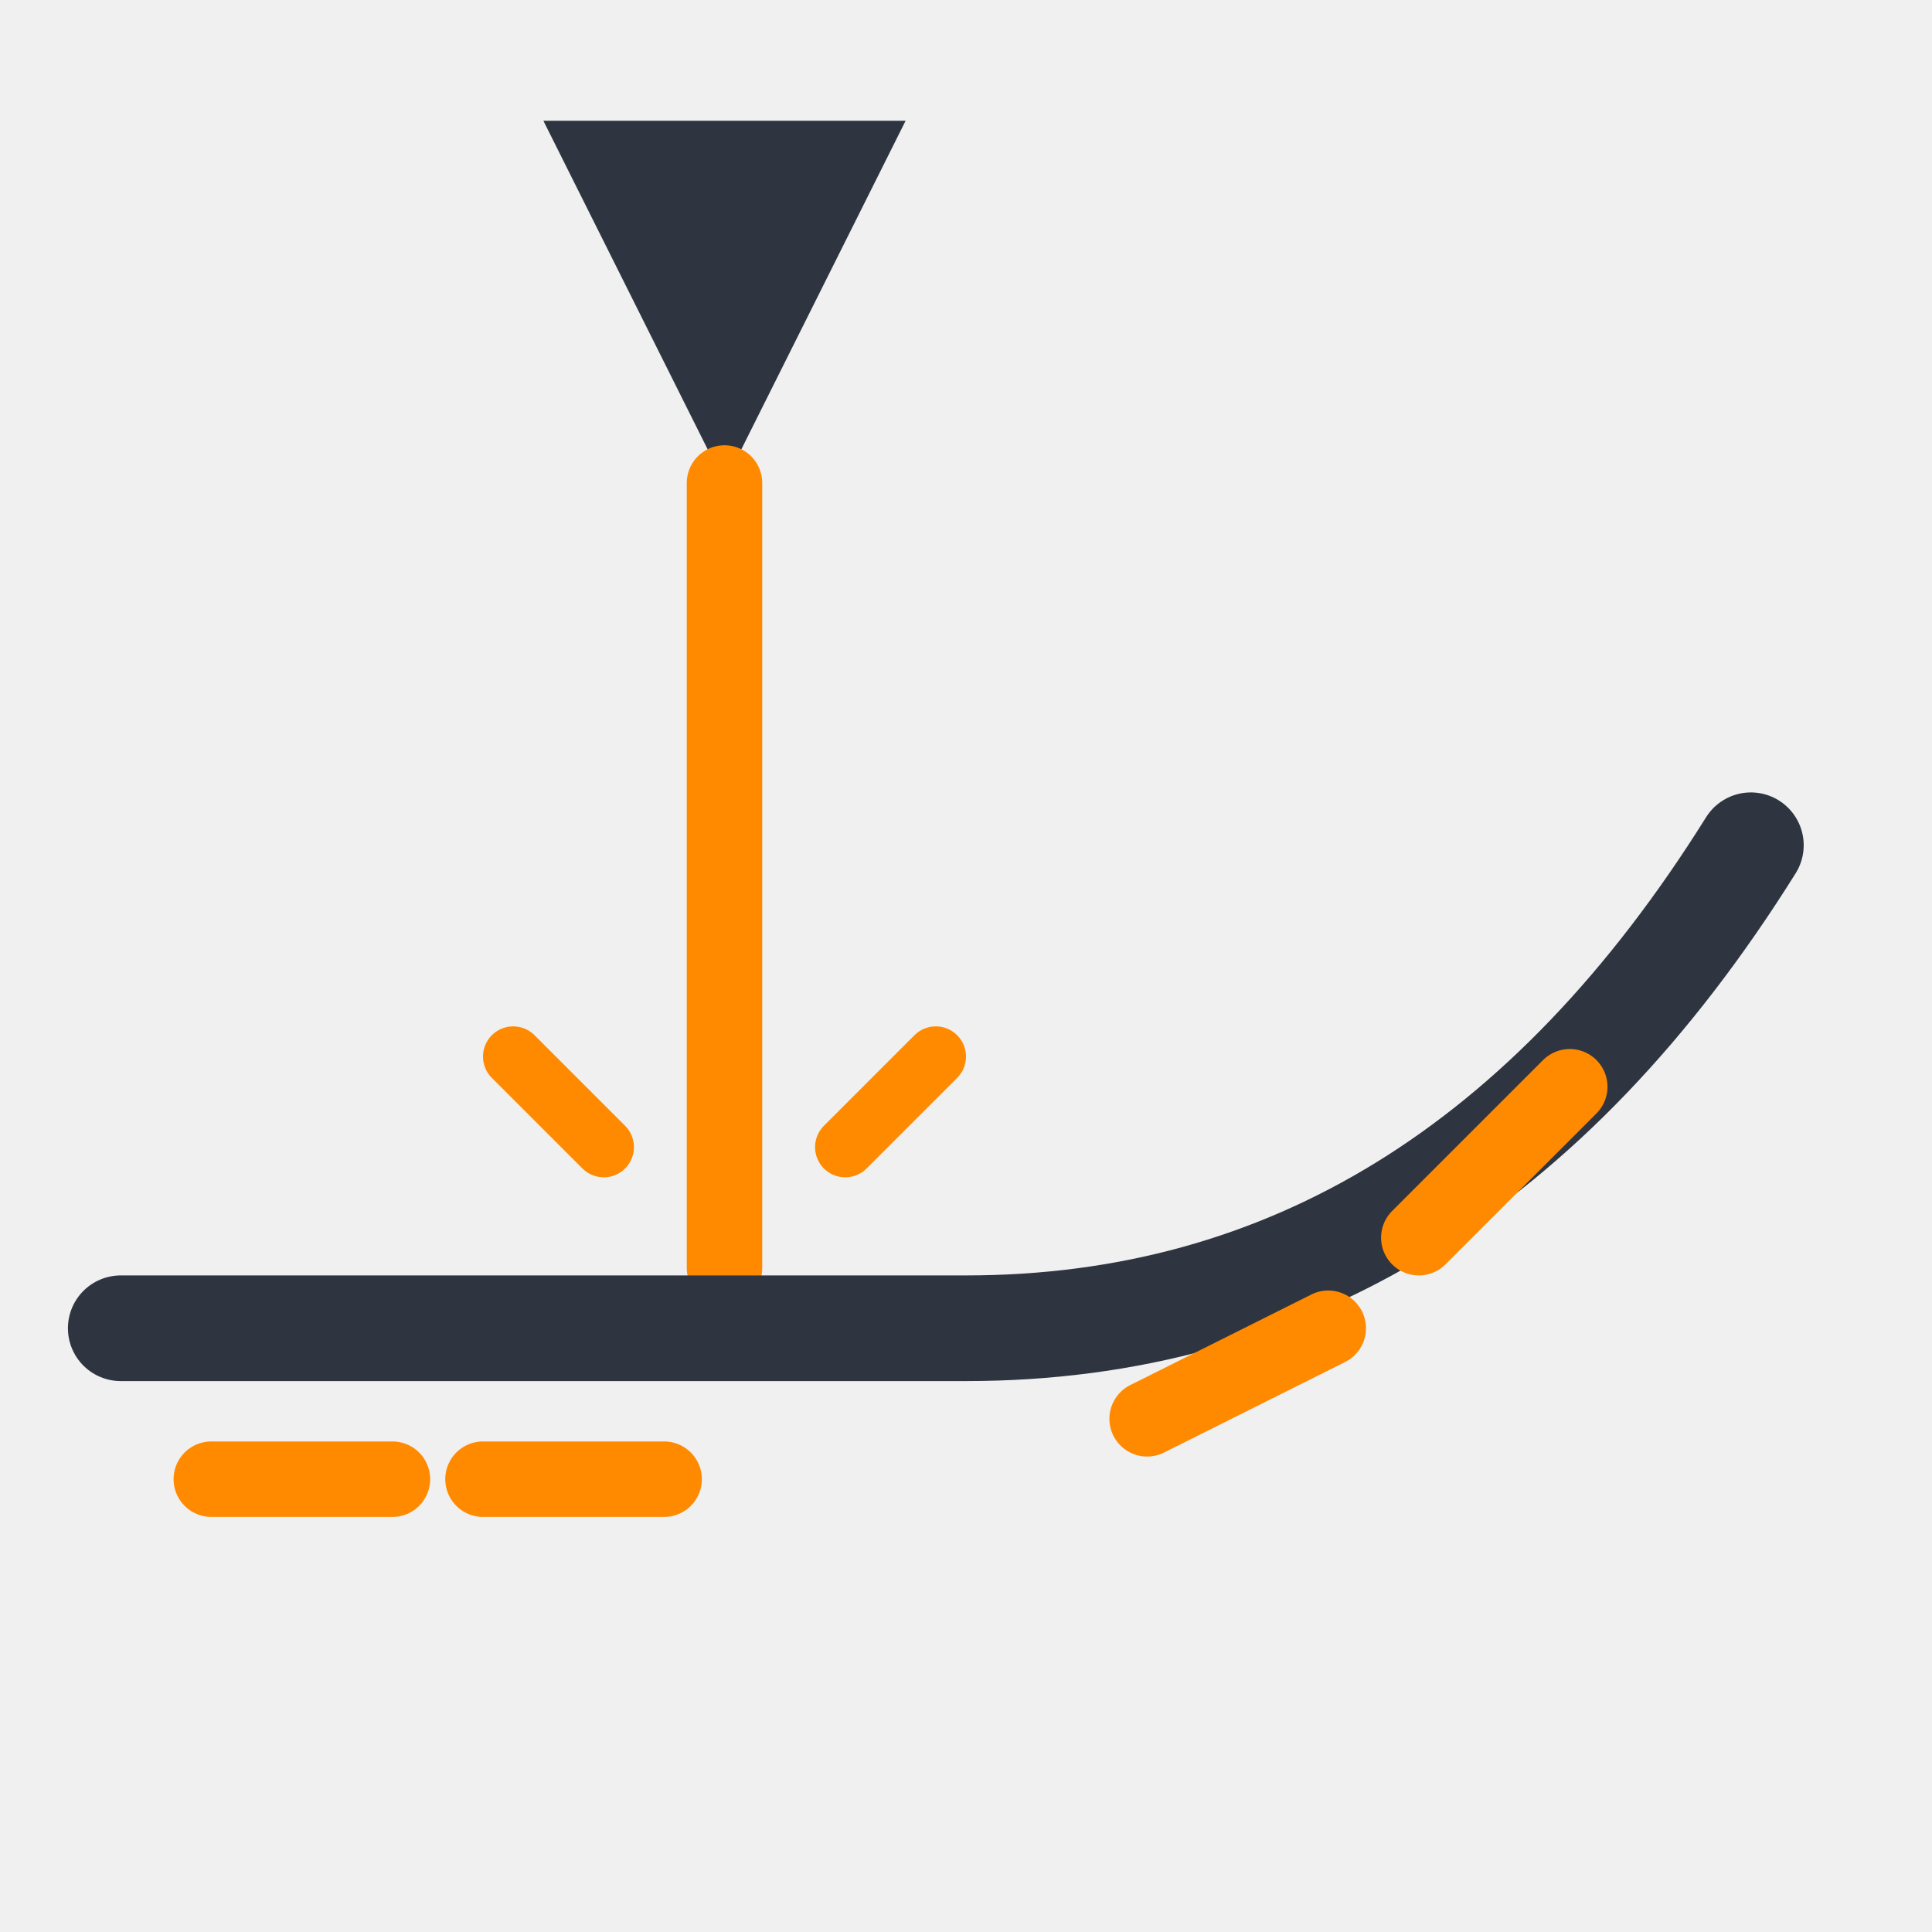
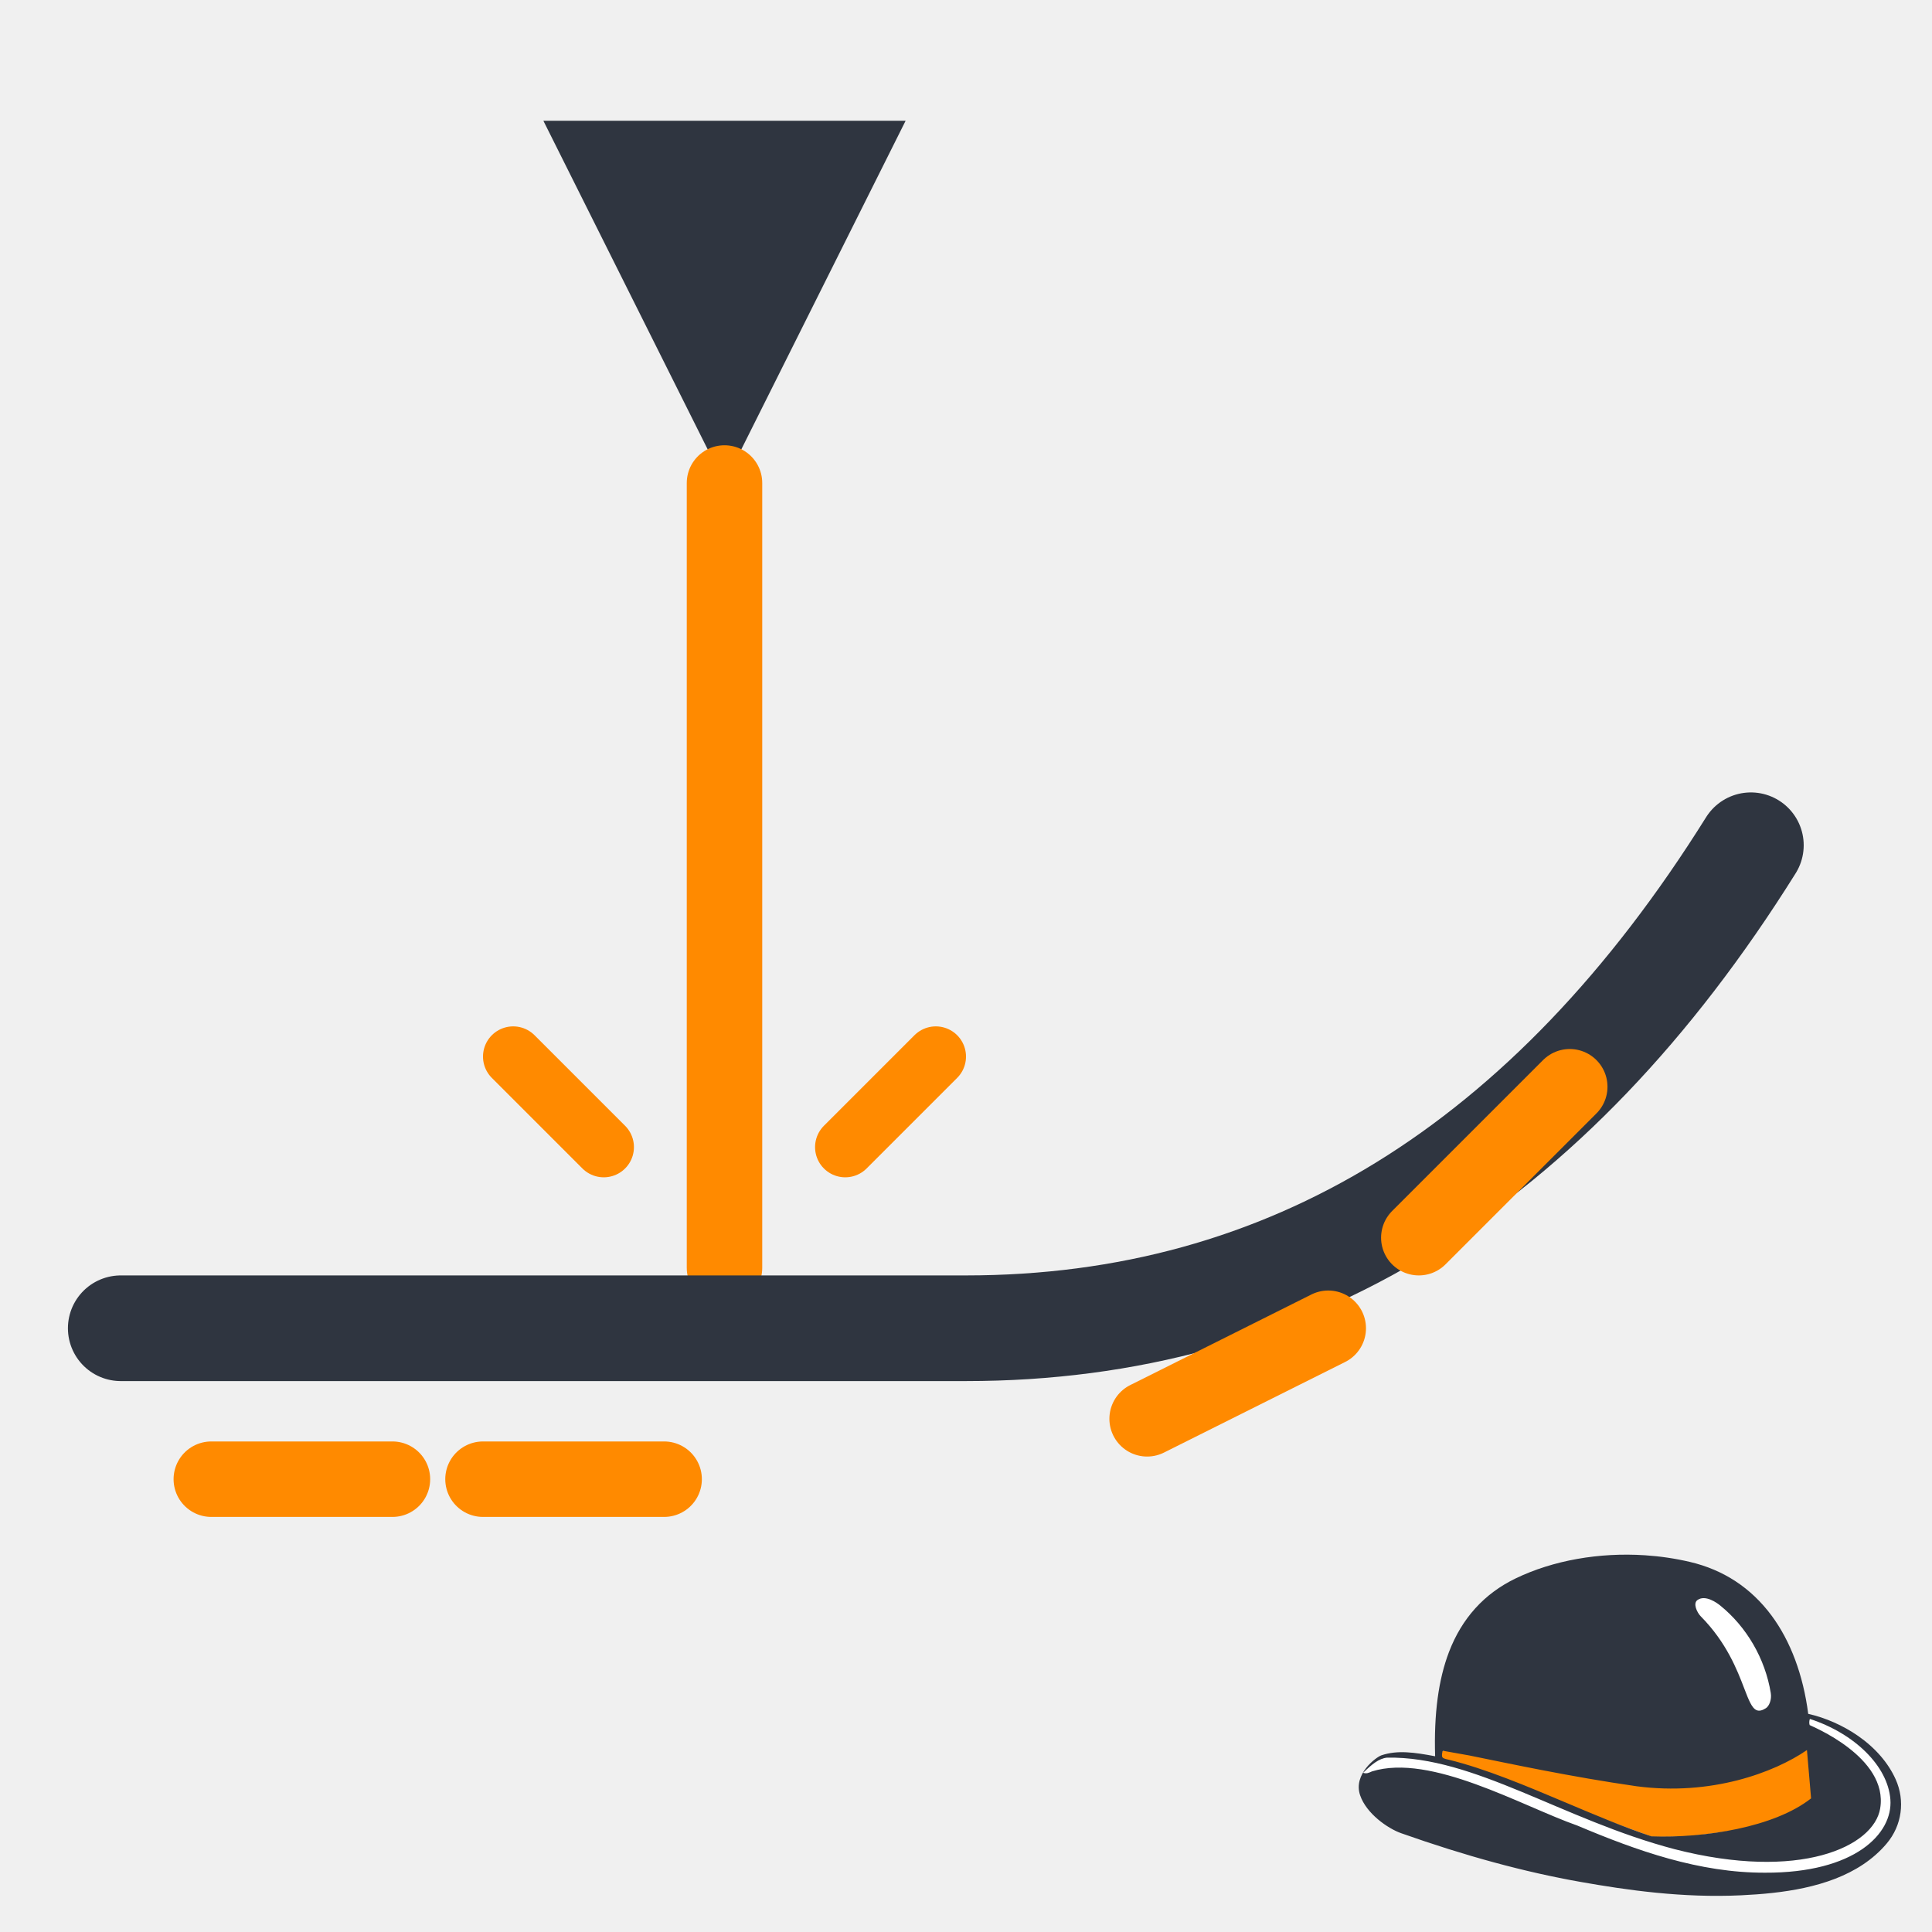
<svg xmlns="http://www.w3.org/2000/svg" viewBox="0 0 64 64">
  <polygon points="18,4 30,4 24,16" fill="#2f3540" />
  <line x1="24" y1="16" x2="24" y2="42" stroke="#ff8a00" stroke-width="2.5" stroke-linecap="round" />
  <g stroke="#ff8a00" stroke-width="2" stroke-linecap="round">
    <line x1="20" y1="38" x2="17" y2="35" />
    <line x1="28" y1="38" x2="31" y2="35" />
  </g>
  <path d="M4 44 L32 44 Q48 44 58 28" fill="none" stroke="#2f3540" stroke-width="3.5" stroke-linecap="round" />
  <g stroke="#ff8a00" stroke-width="2.5" stroke-linecap="round">
    <line x1="7" y1="49" x2="13" y2="49" />
    <line x1="16" y1="49" x2="22" y2="49" />
    <line x1="38" y1="47" x2="44" y2="44" />
    <line x1="47" y1="41" x2="52" y2="36" />
  </g>
+   <g class="chapeau-verdier" transform="translate(45,51.5) scale(0.263)">
+     <g transform="translate(-32.43429,-3.166729)">
+       <g transform="rotate(5.715664,59.99072,26.39995)">
+         <g transform="matrix(0.8089346,-0.1723346,0.1916699,0.8996939,-22.83128,-36.5791)">
+           <path fill="#ffffff" d="m 105.969,69.549 c 3.764,3.407 6.084,8.147 6.364,13.005 0.056,0.962 -0.481,1.811 -1.01,2.045 -0.621,0.275 -1.084,0.322 -1.457,0.149 -0.734,-0.341 -1.092,-1.57 -1.587,-3.272 -0.77,-2.644 -1.934,-6.641 -5.5,-10.699 -0.511,-0.582 -1.027,-1.927 -0.235,-2.327 1.332,-0.674 3.007,0.72 3.424,1.098 z" />
+           <path fill="#ffffff" transform="matrix(1.201735,0.1194947,-0.1329016,1.080506,13.48877,50.02759)" d="m 99.589,34.084 c 0.227,4.868 -4.486,9.267 -15.793,9.218 -8.273,0.025 -16.109,-2.753 -23.625,-5.93 -7.065,-2.484 -18.435,-9.126 -25.868,-6.832 -0.429,0.192 -0.876,0.28 -1.292,0.127 1.085,-1.043 1.974,-1.887 3.022,-1.989 11.002,-0.192 22.282,7.867 36.378,11.579 15.775,4.061 24.924,-0.319 25.727,-5.143 1.083,-6.51 -8.904,-10.393 -8.922,-10.444 -0.081,-0.222 -0.043,-0.662 0.035,-0.858 0,0 9.598,2.457 10.339,10.272 0.742,7.815 -5e-6,0 -6e-6,0 z" />
+           <path fill="#ff8a00" d="m 96.369,100.572 c -0.355,-0.024 -1.538,-0.128 -2.63,-0.233 l -1.984,-0.19 -2.119,-0.955 C 88.47,98.669 83.625,96.567 79.211,94.336 74.797,92.105 70.346,90.018 69.315,89.544 c -2.322,-1.068 -5.568,-2.273 -7.063,-2.777 -1.401,-0.473 -1.01,-0.741 -0.904,-1.171 0.048,-0.192 0.162,-0.327 0.277,-0.327 0.247,-6.64e-4 4.28,0.928 8.5,2.173 9.478,2.797 18.14,5.084 21.949,5.796 2.689,0.502 4.926,0.693 8.072,0.687 3.097,-0.006 4.688,-0.135 7.466,-0.608 3.038,-0.517 6.548,-1.534 8.585,-2.486 0.426,-0.199 0.813,-0.362 0.861,-0.362 0.087,-2.35e-4 0.043,2.526 -0.093,5.286 l -0.073,1.49 -0.965,0.46 c -2.68,1.277 -5.826,2.189 -10.033,2.679 -1.554,0.181 -8.007,0.29 -9.525,0.19 z" />
+           <path fill="#2f3540" d="m 95.38,61.717 c -6.85,-1.09 -13.954,-0.693 -19.945,1.21 -4.992,1.586 -8.796,4.612 -11.306,8.995 C 62.056,75.544 60.796,80.122 60.278,85.917 57.222,85.078 54.677,84.481 52.158,84.982 c -0.787,0.155 -4.621,2.109 -3.888,5.108 0.634,2.597 3.643,4.948 5.576,5.787 9.414,4.088 18.032,7.14 26.348,9.331 6.879,1.812 15.121,3.732 24.093,4.238 1.534,0.086 3.147,0.148 4.793,0.148 6.423,0 13.35,-0.94 18.107,-5.02 2.589,-2.221 3.514,-5.515 2.411,-8.595 -0.836,-2.335 -2.546,-4.567 -4.945,-6.456 -2.083,-1.639 -4.636,-2.975 -7.192,-3.765 -0.105,-5.343 -1.455,-10.159 -3.905,-13.929 -2.652,-4.081 -6.508,-6.949 -11.46,-8.527 -2.176,-0.693 -4.432,-1.222 -6.715,-1.586 z m 10.557,7.959 c 3.67,3.322 5.932,7.943 6.205,12.68 0.054,0.938 -0.469,1.766 -0.985,1.994 -0.606,0.268 -1.057,0.314 -1.42,0.145 -0.715,-0.333 -1.064,-1.531 -1.547,-3.19 -0.751,-2.578 -1.885,-6.475 -5.362,-10.431 -0.498,-0.567 -1.001,-1.879 -0.229,-2.269 1.299,-0.657 2.932,0.702 3.338,1.071 z m 11.69,16.801 c 6.49,2.639 11.02,7.572 10.838,12.177 -0.186,4.698 -6.623,9.477 -20.205,8.073 -9.945,-0.961 -18.993,-4.9 -27.603,-9.23 -8.16,-3.528 -20.941,-12.064 -30.178,-10.473 -0.541,0.156 -0.898,0.272 -1.378,0.056 1.443,-0.997 2.612,-1.714 3.885,-1.699 13.247,1.107 25.491,11.076 41.937,16.77 18.418,6.273 30.24,2.685 31.846,-2.432 2.167,-6.904 -9.262,-12.352 -9.277,-12.408 -0.068,-0.249 0.015,-0.632 0.135,-0.834 z m -0.964,4.196 -0.183,6.632 c -6.03,3.381 -16.791,3.826 -24.799,2.767 -3.913,-1.617 -8.15,-3.748 -12.248,-5.808 -5.784,-2.908 -11.764,-5.914 -17.18,-7.681 -0.049,-0.016 -0.101,-0.032 -0.152,-0.048 -0.37,-0.116 -0.751,-0.235 -0.772,-0.492 -0.016,-0.198 0.093,-0.661 0.216,-0.743 0.017,-0.012 0.029,-0.01 0.043,-0.004 l 3.91,1.036 c 5.87,1.691 14.995,4.431 24.75,6.694 11.108,2.466 21.04,0.227 26.414,-2.353 z" />
+         </g>
+       </g>
+     </g>
+   </g>
</svg>
